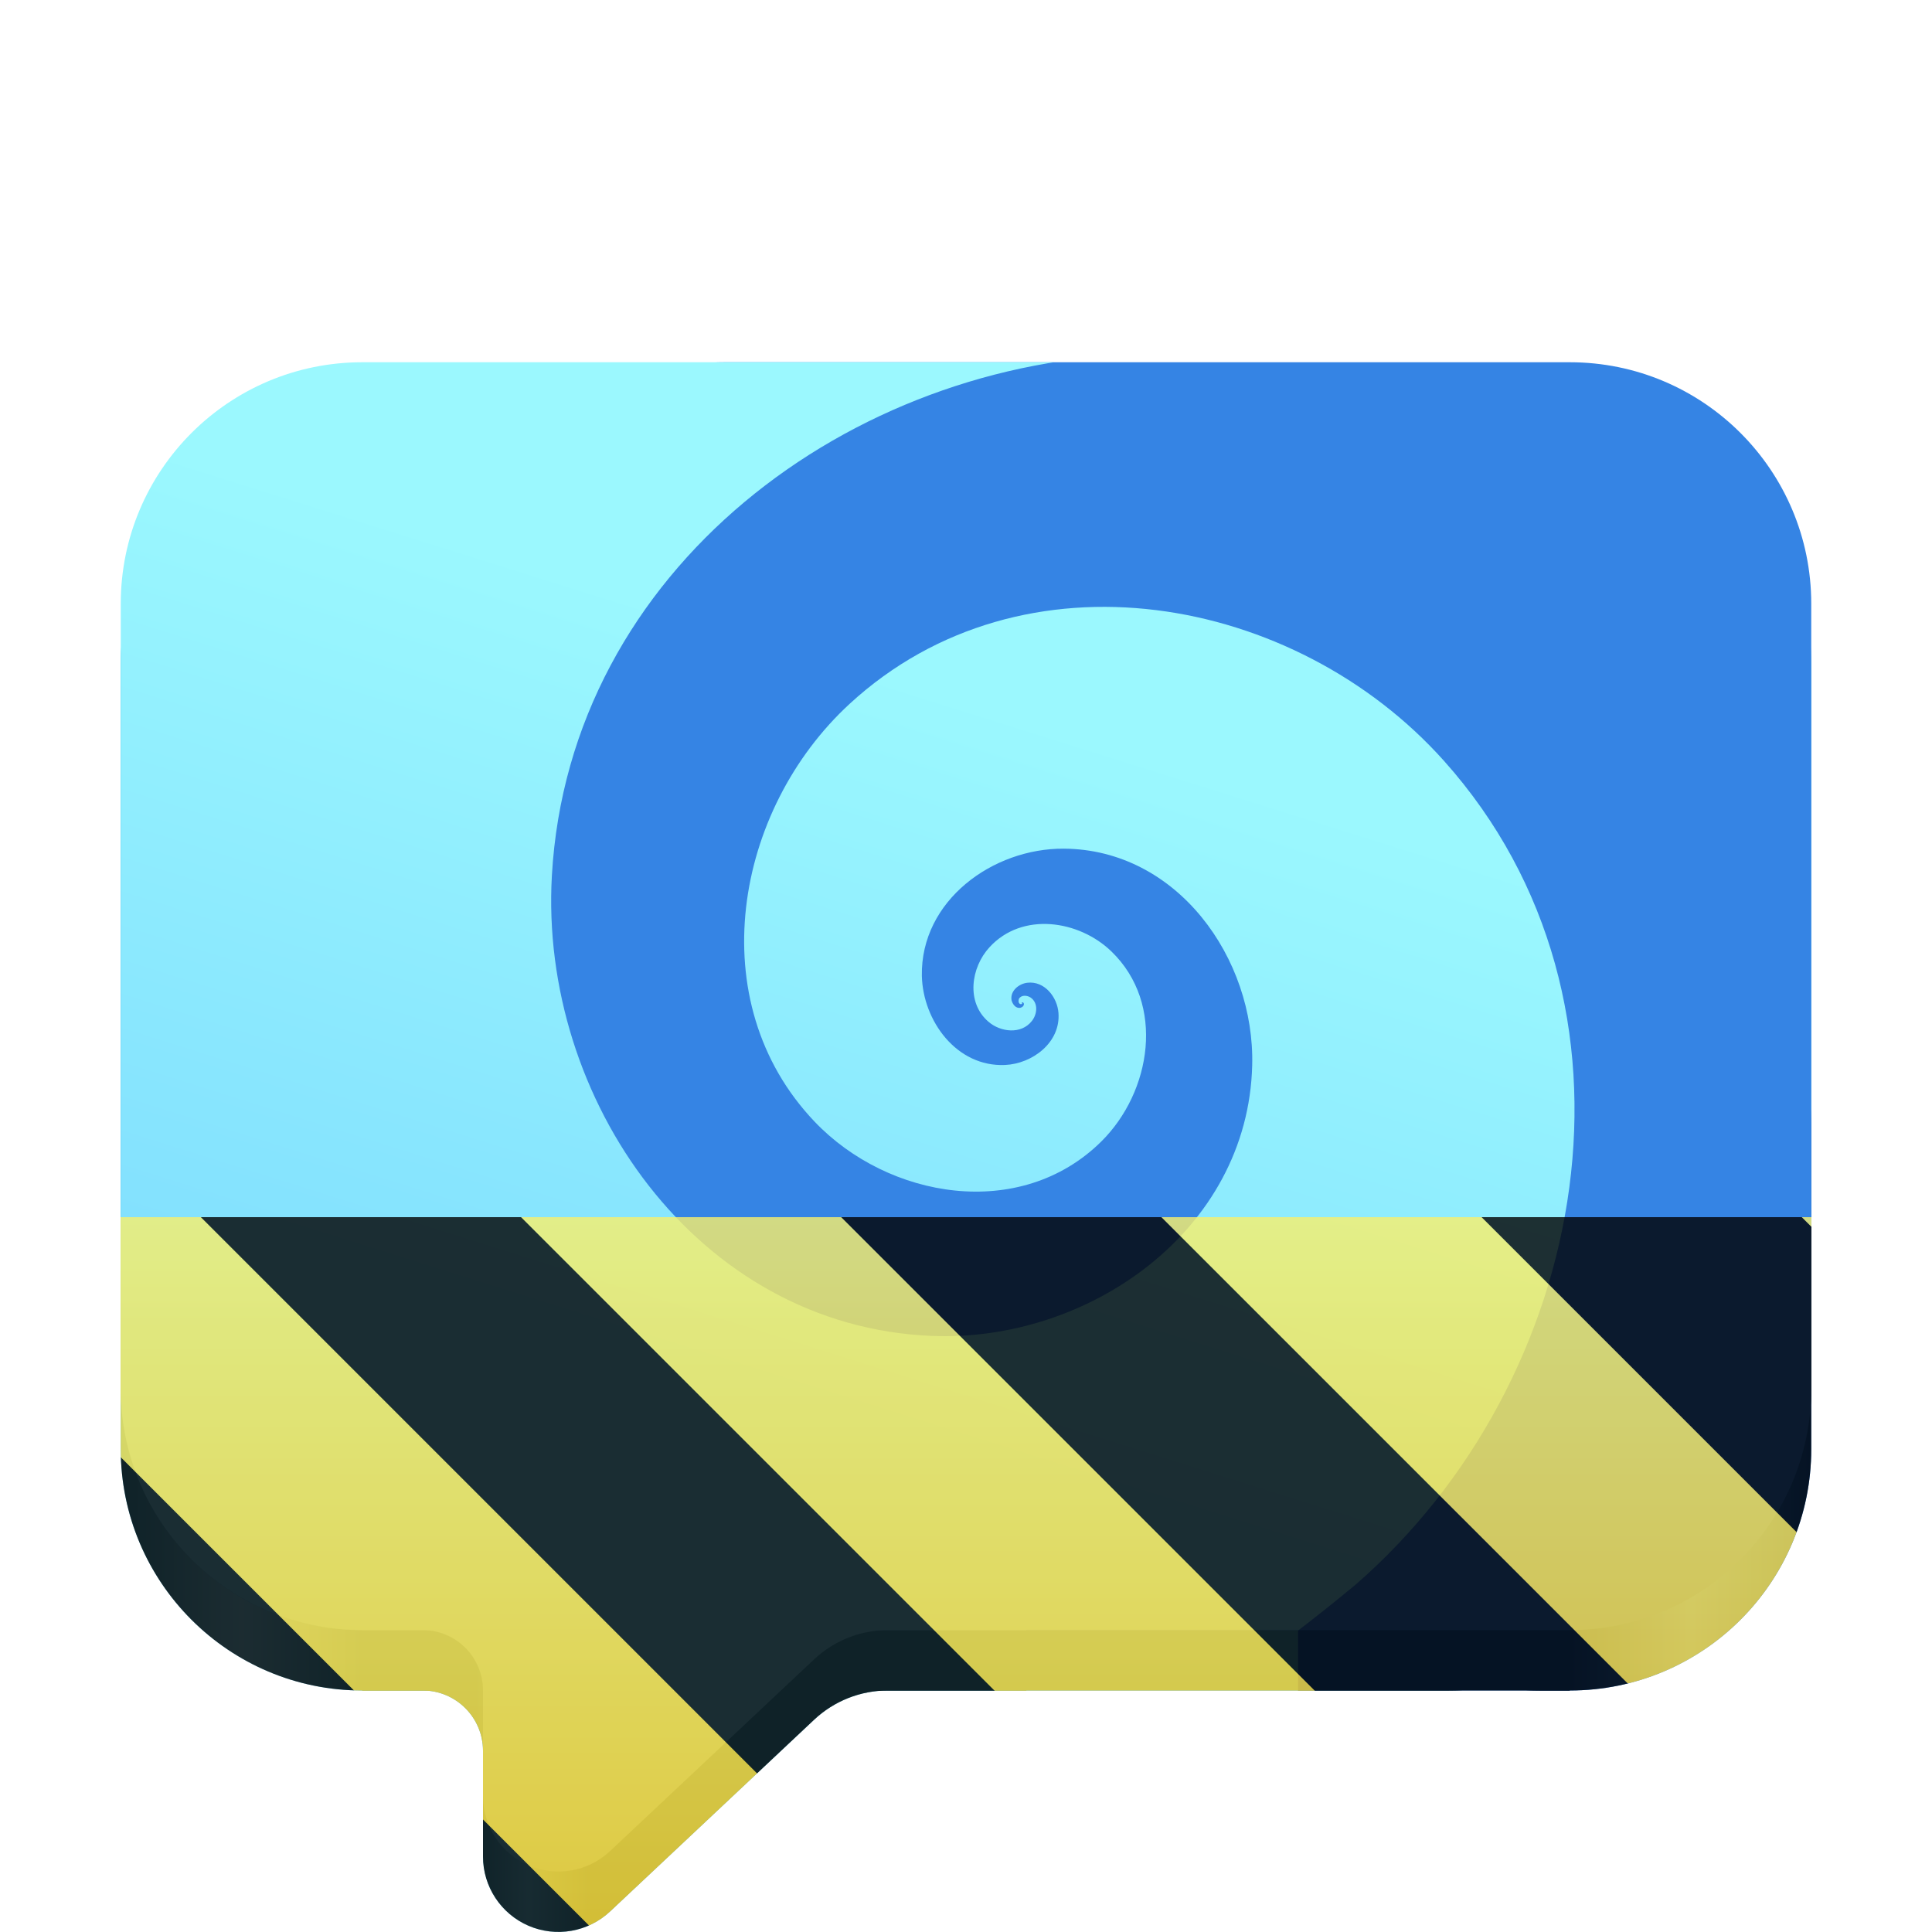
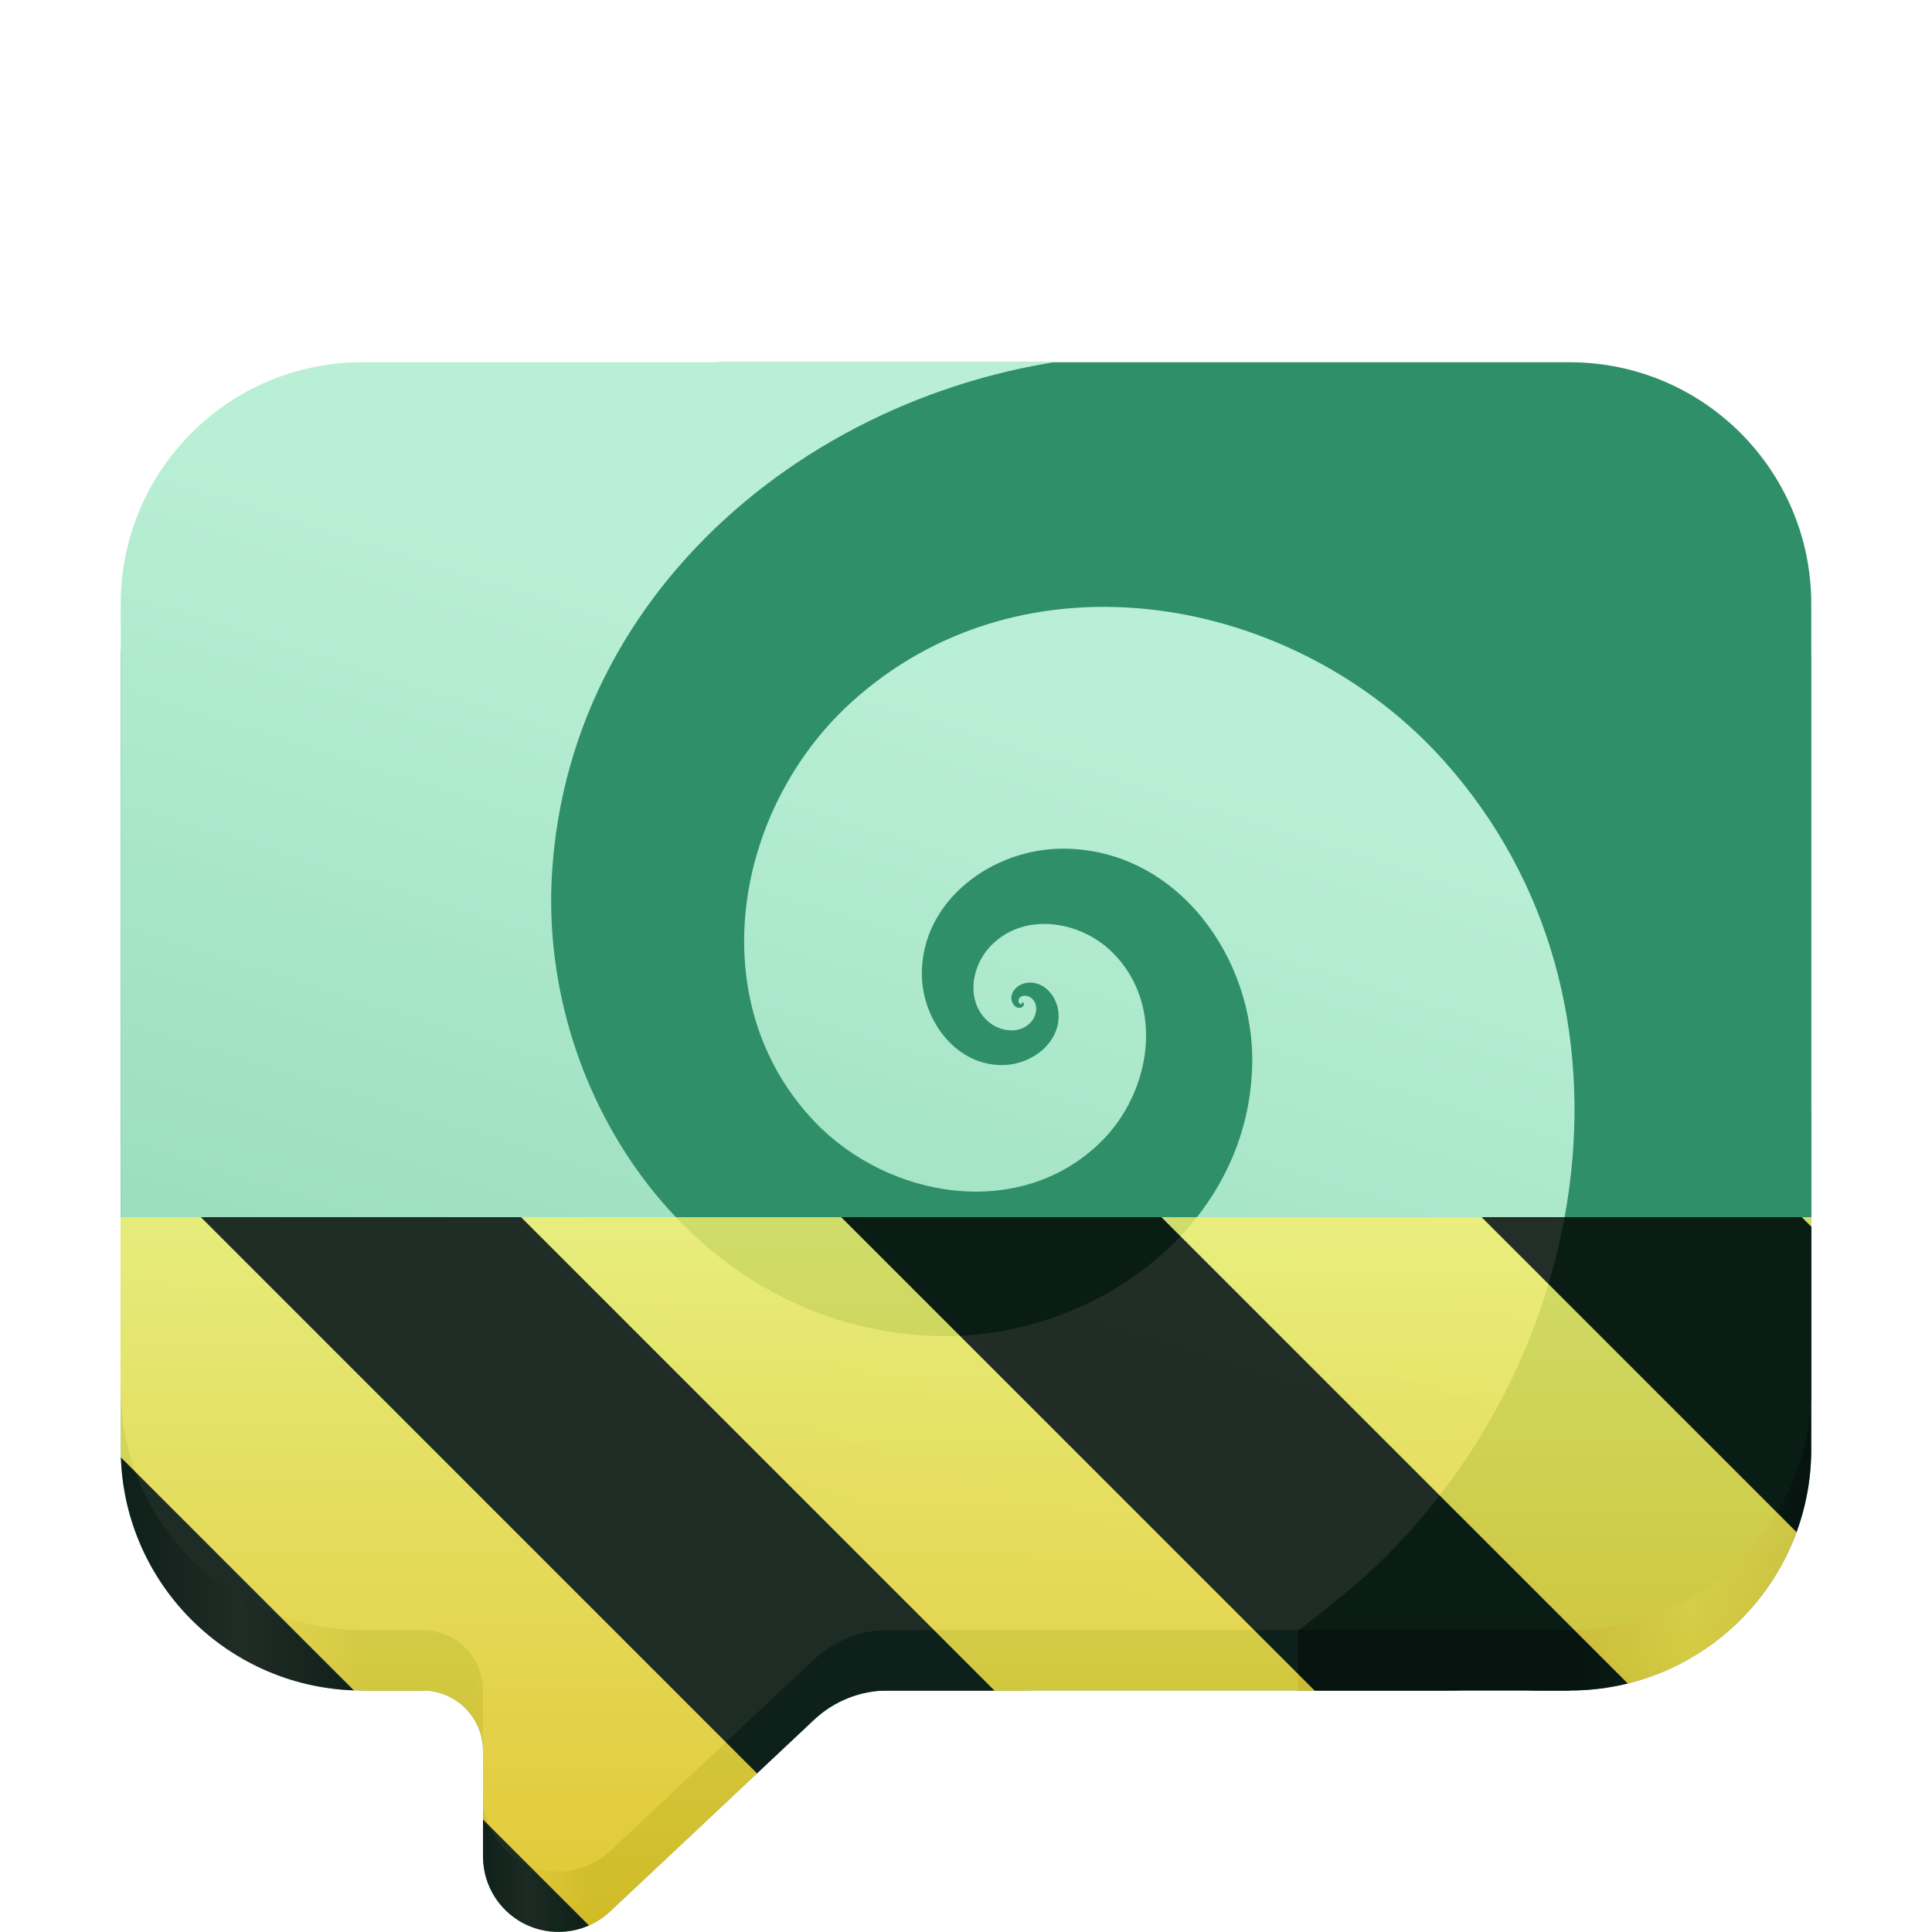
<svg xmlns="http://www.w3.org/2000/svg" xmlns:xlink="http://www.w3.org/1999/xlink" height="128px" viewBox="0 0 128 128" width="128px">
  <defs>
    <linearGradient id="a" gradientUnits="userSpaceOnUse" x1="8" x2="58" y1="70" y2="70">
-       <stop offset="0" stop-color="#4aaac9" />
-       <stop offset="0.16" stop-color="#8bddf7" />
-       <stop offset="0.32" stop-color="#4aaac9" />
-       <stop offset="1" stop-color="#4aaac9" />
+       <stop offset="0" stop-color="#439e7b" />
+       <stop offset="0.16" stop-color="#a1dbbc" />
+       <stop offset="0.32" stop-color="#439e7b" />
+       <stop offset="1" stop-color="#439e7b" />
    </linearGradient>
    <linearGradient id="b" gradientUnits="userSpaceOnUse" x1="31.463" x2="39" y1="113.997" y2="113.997">
-       <stop offset="0" stop-color="#4aaac9" />
-       <stop offset="0.469" stop-color="#74d7f7" />
-       <stop offset="1" stop-color="#4aaac9" />
+       <stop offset="0" stop-color="#439e7b" />
+       <stop offset="0.469" stop-color="#89d5b0" />
+       <stop offset="1" stop-color="#439e7b" />
    </linearGradient>
    <linearGradient id="c" gradientUnits="userSpaceOnUse" x1="104" x2="120" y1="84" y2="84">
-       <stop offset="0" stop-color="#1a5fb4" />
-       <stop offset="0.5" stop-color="#4296ff" />
-       <stop offset="1" stop-color="#1a5fb4" />
+       <stop offset="0" stop-color="#1d6048" />
+       <stop offset="0.5" stop-color="#49a77e" />
+       <stop offset="1" stop-color="#1d6048" />
    </linearGradient>
    <clipPath id="d">
      <path d="m 8 24 h 97 v 84 h -97 z m 0 0" />
    </clipPath>
    <clipPath id="e">
      <path d="m 24 24 h 80 c 8.836 0 16 7.164 16 16 v 52 c 0 8.836 -7.164 16 -16 16 h -80 c -8.836 0 -16 -7.164 -16 -16 v -52 c 0 -8.836 7.164 -16 16 -16 z m 0 0" />
    </clipPath>
    <linearGradient id="f" gradientUnits="userSpaceOnUse" x1="55.608" x2="71.784" y1="100" y2="48.533">
-       <stop offset="0" stop-color="#81dffe" />
-       <stop offset="1" stop-color="#9bf8fe" />
+       <stop offset="0" stop-color="#98ddbc" />
+       <stop offset="1" stop-color="#b9efd4" />
    </linearGradient>
    <filter id="g" height="100%" width="100%" x="0%" y="0%">
      <feColorMatrix in="SourceGraphic" type="matrix" values="0 0 0 0 1 0 0 0 0 1 0 0 0 0 1 0 0 0 1 0" />
    </filter>
    <mask id="h">
      <g filter="url(#g)">
        <rect fill-opacity="0.35" height="128" width="128" />
      </g>
    </mask>
    <clipPath id="i">
      <path d="m 8 24 h 97 v 84 h -97 z m 0 0" />
    </clipPath>
    <clipPath id="j">
      <path d="m 24 24 h 80 c 8.836 0 16 7.164 16 16 v 52 c 0 8.836 -7.164 16 -16 16 h -80 c -8.836 0 -16 -7.164 -16 -16 v -52 c 0 -8.836 7.164 -16 16 -16 z m 0 0" />
    </clipPath>
    <mask id="k">
      <g filter="url(#g)">
        <rect fill-opacity="0.35" height="128" width="128" />
      </g>
    </mask>
    <clipPath id="l">
      <rect height="152" width="192" />
    </clipPath>
    <g id="m" clip-path="url(#l)">
      <path d="m 173 17 h 8 c 1.656 0 3 1.344 3 3 v 7 c 0 1.656 -1.344 3 -3 3 h -8 c -1.656 0 -3 -1.344 -3 -3 v -7 c 0 -1.656 1.344 -3 3 -3 z m 0 0" fill="#241f31" />
    </g>
    <clipPath id="n">
      <rect height="128" width="128" />
    </clipPath>
    <clipPath id="o">
      <rect height="128" width="128" />
    </clipPath>
    <mask id="p">
      <g clip-path="url(#o)" filter="url(#g)">
        <g clip-path="url(#n)">
          <path d="m 24 28 h 72 c 8.836 0 16 7.164 16 16 v 52 c 0 8.836 -7.164 16 -16 16 h -72 c -8.836 0 -16 -7.164 -16 -16 v -52 c 0 -8.836 7.164 -16 16 -16 z m 0 0" fill="url(#a)" />
-           <path d="m 24 28 h 80 c 8.836 0 16 7.164 16 16 v 48 c 0 8.836 -7.164 16 -16 16 h -80 c -8.836 0 -16 -7.164 -16 -16 v -48 c 0 -8.836 7.164 -16 16 -16 z m 0 0" fill="#53bde0" />
+           <path d="m 24 28 h 80 c 8.836 0 16 7.164 16 16 v 48 c 0 8.836 -7.164 16 -16 16 h -80 c -8.836 0 -16 -7.164 -16 -16 v -48 c 0 -8.836 7.164 -16 16 -16 z m 0 0" fill="#56b58c" />
          <path d="m 24 100 v 12 h 4 c 2.211 0 4 1.789 4 4 v 7 c 0 1.992 1.184 3.793 3.012 4.586 c 1.828 0.789 3.953 0.418 5.406 -0.945 l 13.523 -12.707 c 1.324 -1.242 3.07 -1.934 4.883 -1.934 h 9.176 v -12 z m 0 0" fill="url(#b)" fill-rule="evenodd" />
          <path d="m 102 58.566 h 2 c 8.836 0 16 7.164 16 16 v 21.434 c 0 8.836 -7.164 16 -16 16 h -2 c -8.836 0 -16 -7.164 -16 -16 v -21.434 c 0 -8.836 7.164 -16 16 -16 z m 0 0" fill="url(#c)" />
-           <path d="m 86 87 h 18 v 25 h -18 z m 0 0" fill="#1a5fb4" />
-           <path d="m 48 24 h 56 c 8.836 0 16 7.164 16 16 v 52 c 0 8.836 -7.164 16 -16 16 h -56 c -8.836 0 -16 -7.164 -16 -16 v -52 c 0 -8.836 7.164 -16 16 -16 z m 0 0" fill="#3584e4" />
+           <path d="m 86 87 h 18 v 25 h -18 z m 0 0" fill="#1d6048" />
+           <path d="m 48 24 h 56 c 8.836 0 16 7.164 16 16 v 52 c 0 8.836 -7.164 16 -16 16 h -56 c -8.836 0 -16 -7.164 -16 -16 v -52 c 0 -8.836 7.164 -16 16 -16 z m 0 0" fill="#2f8f68" />
          <g clip-path="url(#i)">
            <g clip-path="url(#j)">
              <path d="m 78.805 16.023 l 0.527 2.461 c -1.207 -0.082 -2.418 4.965 -3.621 4.988 c -19.336 0.371 -38.004 14.23 -39.148 34.547 c -0.836 14.762 9.57 29.84 25.156 30.488 c 10.371 0.434 20.969 -6.957 21.242 -17.926 c 0.18 -7.078 -4.953 -14.312 -12.488 -14.355 c -4.684 -0.027 -9.484 3.426 -9.398 8.43 c 0.074 2.98 2.301 6.043 5.512 5.902 c 1.812 -0.082 3.691 -1.488 3.539 -3.453 c -0.078 -1.043 -0.922 -2.129 -2.062 -1.996 c -0.562 0.066 -1.148 0.539 -1.047 1.156 c 0.07 0.273 0.285 0.57 0.598 0.5 c 0.121 -0.031 0.25 -0.145 0.215 -0.281 c 0 -0.043 -0.07 -0.094 -0.113 -0.074 c 0 0.004 -0.07 0.023 0 0.035 v 0.008 v -0.004 v 0.035 c 0 0.051 -0.094 0.051 -0.137 0.031 c -0.121 -0.066 -0.113 -0.242 -0.07 -0.348 c 0.164 -0.266 0.543 -0.23 0.777 -0.074 c 0.52 0.367 0.43 1.117 0.07 1.559 c -0.711 0.898 -2.074 0.727 -2.867 0.043 c -1.5 -1.281 -1.168 -3.602 0.07 -4.941 c 2.168 -2.367 5.93 -1.793 8.074 0.281 c 3.602 3.477 2.652 9.309 -0.676 12.598 c -5.359 5.293 -14.109 3.801 -18.992 -1.324 c -7.57 -7.953 -5.305 -20.664 2.336 -27.688 c 11.48 -10.551 29.508 -7.242 39.363 3.785 c 14.414 16.121 9.688 41.066 -5.855 54.582 c -11.121 9.227 -22.246 15.43 -32.949 19.438 c -13.059 75.445 -75.23 6.836 -81.039 -4.195 l 0.285 -105.055 z m 0 0" fill="url(#f)" />
            </g>
          </g>
-           <path d="m 24 106 v 2 h 4 c 2.211 0 4 1.789 4 4 v 7 c 0 1.992 1.184 3.793 3.012 4.586 c 1.828 0.789 3.953 0.418 5.406 -0.945 l 13.523 -12.707 c 1.324 -1.242 3.07 -1.934 4.883 -1.934 h 9.176 v -2 z m 0 0" fill="#81dffe" fill-rule="evenodd" />
+           <path d="m 24 106 v 2 h 4 c 2.211 0 4 1.789 4 4 v 7 c 0 1.992 1.184 3.793 3.012 4.586 c 1.828 0.789 3.953 0.418 5.406 -0.945 l 13.523 -12.707 c 1.324 -1.242 3.07 -1.934 4.883 -1.934 h 9.176 v -2 z m 0 0" fill="#98ddbc" fill-rule="evenodd" />
          <use mask="url(#k)" transform="matrix(1 0 0 1 -8 -16)" xlink:href="#m" />
        </g>
      </g>
    </mask>
    <mask id="q">
      <g filter="url(#g)">
        <rect fill-opacity="0.8" height="128" width="128" />
      </g>
    </mask>
    <linearGradient id="r" gradientTransform="matrix(0 0.37 -0.98462 0 295.385 -30.36)" gradientUnits="userSpaceOnUse" x1="300" x2="428" y1="235" y2="235">
      <stop offset="0" stop-color="#f9f06b" />
      <stop offset="1" stop-color="#f5c211" />
    </linearGradient>
    <clipPath id="s">
      <rect height="128" width="128" />
    </clipPath>
    <clipPath id="t">
      <rect height="128" width="128" />
    </clipPath>
  </defs>
  <path d="m 24 28 h 72 c 8.836 0 16 7.164 16 16 v 52 c 0 8.836 -7.164 16 -16 16 h -72 c -8.836 0 -16 -7.164 -16 -16 v -52 c 0 -8.836 7.164 -16 16 -16 z m 0 0" fill="url(#a)" />
-   <path d="m 24 28 h 80 c 8.836 0 16 7.164 16 16 v 48 c 0 8.836 -7.164 16 -16 16 h -80 c -8.836 0 -16 -7.164 -16 -16 v -48 c 0 -8.836 7.164 -16 16 -16 z m 0 0" fill="#53bde0" />
+   <path d="m 24 28 h 80 c 8.836 0 16 7.164 16 16 v 48 c 0 8.836 -7.164 16 -16 16 h -80 c -8.836 0 -16 -7.164 -16 -16 v -48 c 0 -8.836 7.164 -16 16 -16 z m 0 0" fill="#56b58c" />
  <path d="m 24 100 v 12 h 4 c 2.211 0 4 1.789 4 4 v 7 c 0 1.992 1.184 3.793 3.012 4.586 c 1.828 0.789 3.953 0.418 5.406 -0.945 l 13.523 -12.707 c 1.324 -1.242 3.07 -1.934 4.883 -1.934 h 9.176 v -12 z m 0 0" fill="url(#b)" fill-rule="evenodd" />
  <path d="m 102 58.566 h 2 c 8.836 0 16 7.164 16 16 v 21.434 c 0 8.836 -7.164 16 -16 16 h -2 c -8.836 0 -16 -7.164 -16 -16 v -21.434 c 0 -8.836 7.164 -16 16 -16 z m 0 0" fill="url(#c)" />
-   <path d="m 86 87 h 18 v 25 h -18 z m 0 0" fill="#1a5fb4" />
-   <path d="m 48 24 h 56 c 8.836 0 16 7.164 16 16 v 52 c 0 8.836 -7.164 16 -16 16 h -56 c -8.836 0 -16 -7.164 -16 -16 v -52 c 0 -8.836 7.164 -16 16 -16 z m 0 0" fill="#3584e4" />
+   <path d="m 86 87 h 18 v 25 h -18 z m 0 0" fill="#1d6048" />
+   <path d="m 48 24 h 56 c 8.836 0 16 7.164 16 16 v 52 c 0 8.836 -7.164 16 -16 16 h -56 c -8.836 0 -16 -7.164 -16 -16 v -52 c 0 -8.836 7.164 -16 16 -16 z m 0 0" fill="#2f8f68" />
  <g clip-path="url(#d)">
    <g clip-path="url(#e)">
      <path d="m 78.805 16.023 l 0.527 2.461 c -1.207 -0.082 -2.418 4.965 -3.621 4.988 c -19.336 0.371 -38.004 14.23 -39.148 34.547 c -0.836 14.762 9.57 29.84 25.156 30.488 c 10.371 0.434 20.969 -6.957 21.242 -17.926 c 0.18 -7.078 -4.953 -14.312 -12.488 -14.355 c -4.684 -0.027 -9.484 3.426 -9.398 8.43 c 0.074 2.98 2.301 6.043 5.512 5.902 c 1.812 -0.082 3.691 -1.488 3.539 -3.453 c -0.078 -1.043 -0.922 -2.129 -2.062 -1.996 c -0.562 0.066 -1.148 0.539 -1.047 1.156 c 0.07 0.273 0.285 0.57 0.598 0.5 c 0.121 -0.031 0.25 -0.145 0.215 -0.281 c 0 -0.043 -0.07 -0.094 -0.113 -0.074 c 0 0.004 -0.07 0.023 0 0.035 v 0.008 v -0.004 v 0.035 c 0 0.051 -0.094 0.051 -0.137 0.031 c -0.121 -0.066 -0.113 -0.242 -0.07 -0.348 c 0.164 -0.266 0.543 -0.23 0.777 -0.074 c 0.52 0.367 0.43 1.117 0.07 1.559 c -0.711 0.898 -2.074 0.727 -2.867 0.043 c -1.5 -1.281 -1.168 -3.602 0.07 -4.941 c 2.168 -2.367 5.93 -1.793 8.074 0.281 c 3.602 3.477 2.652 9.309 -0.676 12.598 c -5.359 5.293 -14.109 3.801 -18.992 -1.324 c -7.57 -7.953 -5.305 -20.664 2.336 -27.688 c 11.48 -10.551 29.508 -7.242 39.363 3.785 c 14.414 16.121 9.688 41.066 -5.855 54.582 c -11.121 9.227 -22.246 15.43 -32.949 19.438 c -13.059 75.445 -75.23 6.836 -81.039 -4.195 l 0.285 -105.055 z m 0 0" fill="url(#f)" />
    </g>
  </g>
-   <path d="m 24 106 v 2 h 4 c 2.211 0 4 1.789 4 4 v 7 c 0 1.992 1.184 3.793 3.012 4.586 c 1.828 0.789 3.953 0.418 5.406 -0.945 l 13.523 -12.707 c 1.324 -1.242 3.07 -1.934 4.883 -1.934 h 9.176 v -2 z m 0 0" fill="#81dffe" fill-rule="evenodd" />
+   <path d="m 24 106 v 2 h 4 c 2.211 0 4 1.789 4 4 v 7 c 0 1.992 1.184 3.793 3.012 4.586 c 1.828 0.789 3.953 0.418 5.406 -0.945 l 13.523 -12.707 c 1.324 -1.242 3.07 -1.934 4.883 -1.934 h 9.176 v -2 z m 0 0" fill="#98ddbc" fill-rule="evenodd" />
  <use mask="url(#h)" transform="matrix(1 0 0 1 -8 -16)" xlink:href="#m" />
  <g clip-path="url(#t)" mask="url(#p)">
    <g clip-path="url(#s)" mask="url(#q)">
      <path d="m 128 80.641 v 47.359 h -128 v -47.359 z m 0 0" fill="url(#r)" />
      <path d="m 13.309 80.641 l 47.355 47.359 h 21.215 l -47.359 -47.359 z m 42.422 0 l 47.363 47.359 h 21.215 l -47.363 -47.359 z m 42.43 0 l 29.84 29.84 v -21.211 l -8.629 -8.629 z m -98.16 7.906 v 21.215 l 18.238 18.238 h 21.215 z m 0 0" />
    </g>
  </g>
</svg>
